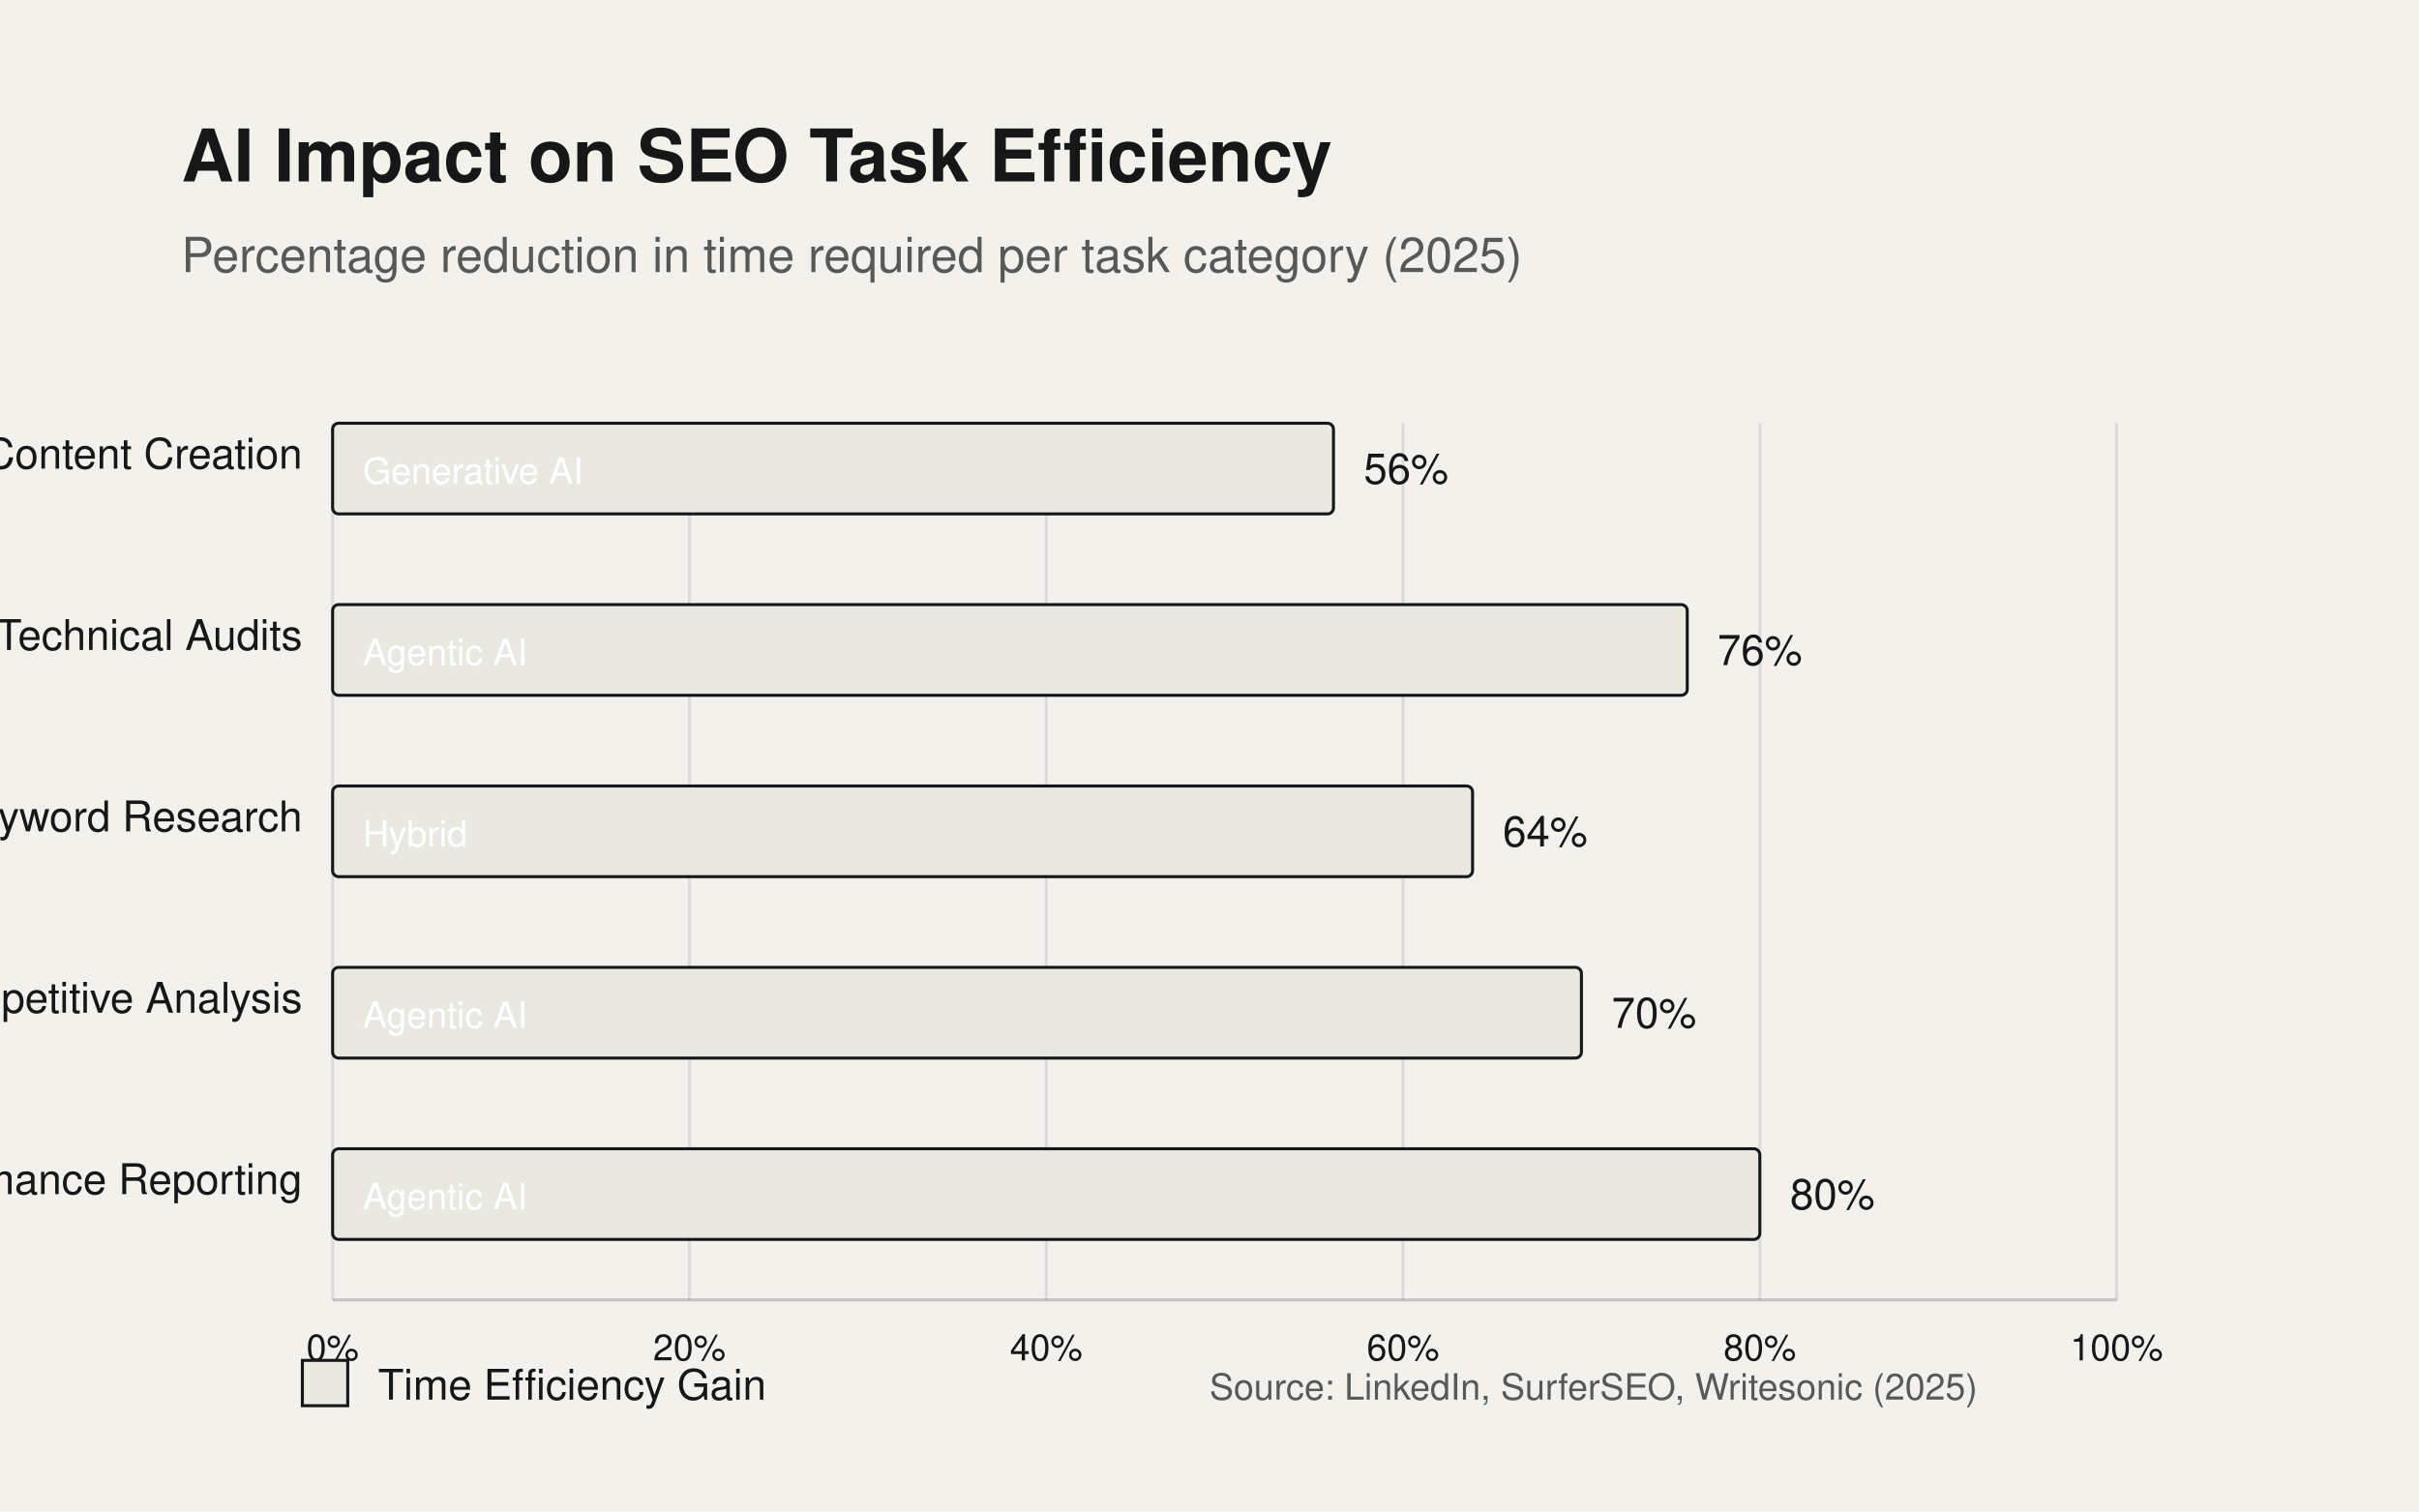
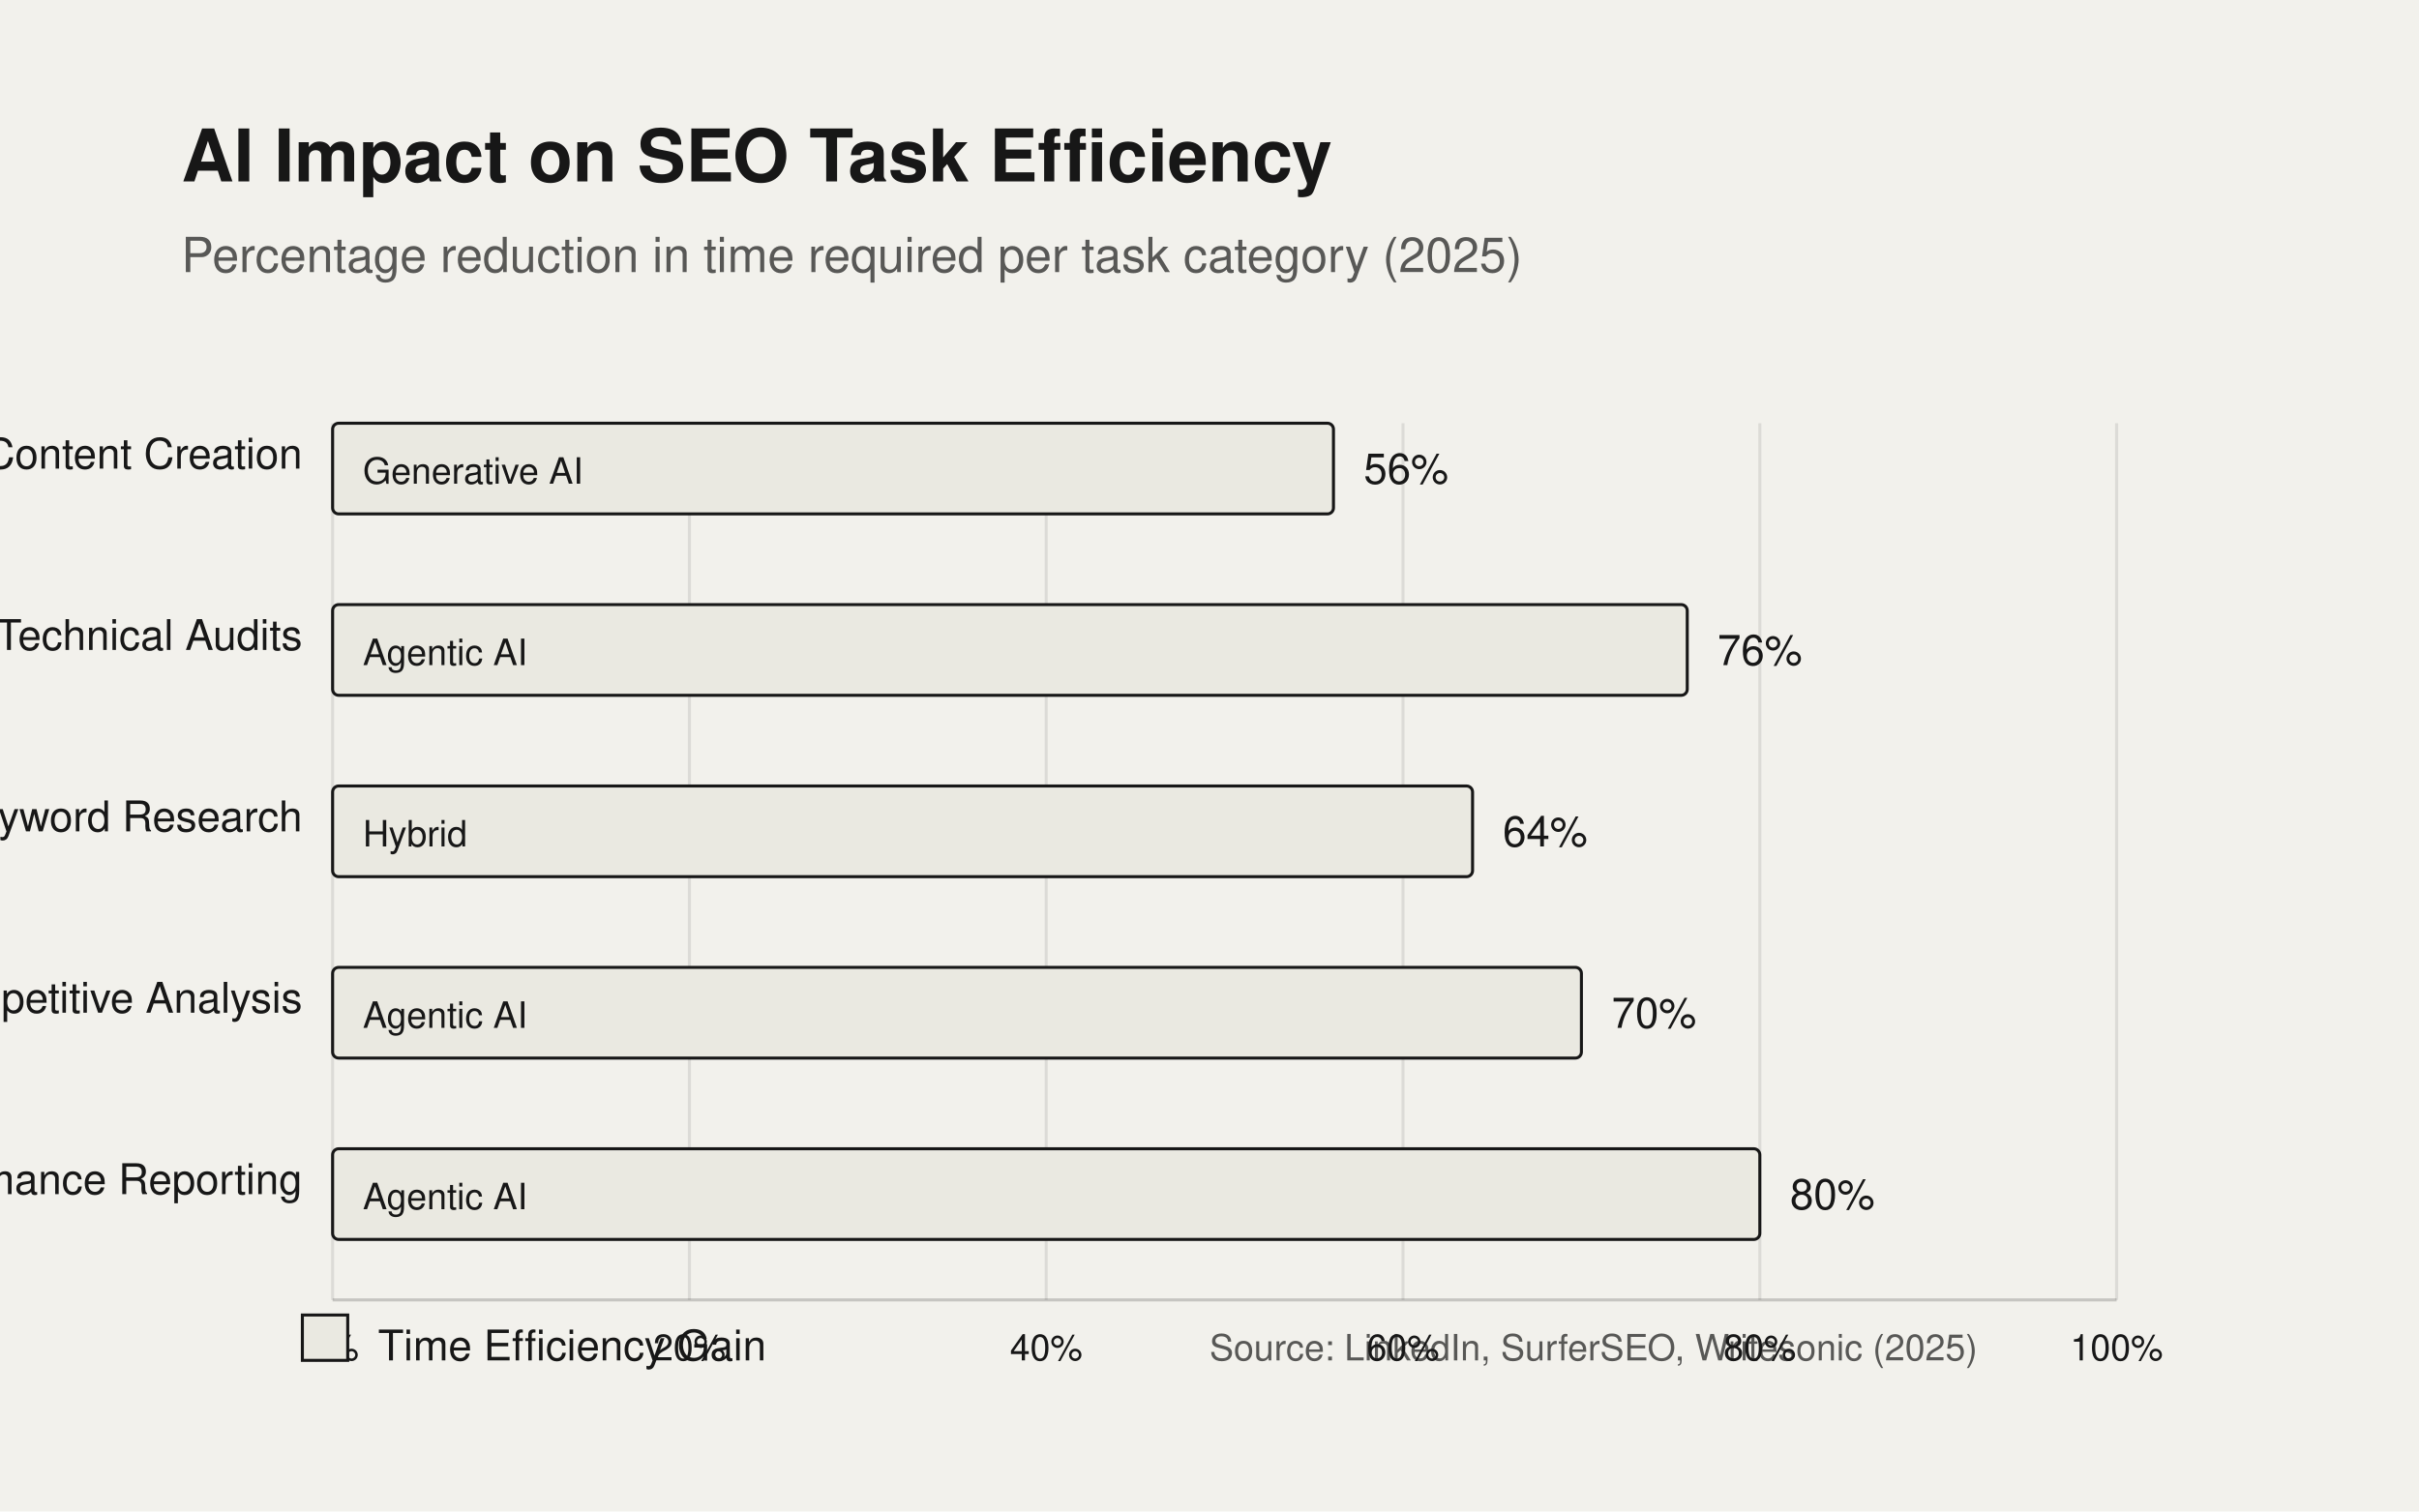
<svg xmlns="http://www.w3.org/2000/svg" viewBox="0 0 800 500">
  <rect width="800" height="500" fill="rgb(242, 241, 236)" />
  <text x="60" y="60" font-family="system-ui, BlinkMacSystemFont, Segoe UI, Helvetica, Arial, sans-serif, Apple Color Emoji, Segoe UI Emoji, Segoe UI Symbol" font-size="24" font-weight="600" fill="rgb(23, 23, 23)">
        AI Impact on SEO Task Efficiency
    </text>
  <text x="60" y="90" font-family="system-ui, BlinkMacSystemFont, Segoe UI, Helvetica, Arial, sans-serif, Apple Color Emoji, Segoe UI Emoji, Segoe UI Symbol" font-size="16" fill="rgb(23, 23, 23)" opacity="0.7">
        Percentage reduction in time required per task category (2025)
    </text>
  <g transform="translate(100, 130)">
    <g font-family="system-ui, BlinkMacSystemFont, Segoe UI, Helvetica, Arial, sans-serif, Apple Color Emoji, Segoe UI Emoji, Segoe UI Symbol" font-size="14" fill="rgb(23, 23, 23)" text-anchor="end">
      <text x="0" y="25">Content Creation</text>
      <text x="0" y="85">Technical Audits</text>
      <text x="0" y="145">Keyword Research</text>
      <text x="0" y="205">Competitive Analysis</text>
      <text x="0" y="265">Performance Reporting</text>
    </g>
    <g transform="translate(10, 300)">
      <line x1="0" y1="0" x2="590" y2="0" stroke="rgb(23, 23, 23)" stroke-opacity="0.2" stroke-width="1" />
      <g font-family="system-ui, BlinkMacSystemFont, Segoe UI, Helvetica, Arial, sans-serif, Apple Color Emoji, Segoe UI Emoji, Segoe UI Symbol" font-size="12" fill="rgb(23, 23, 23)" text-anchor="middle">
        <text x="0" y="20">0%</text>
        <text x="118" y="20">20%</text>
        <text x="236" y="20">40%</text>
        <text x="354" y="20">60%</text>
        <text x="472" y="20">80%</text>
        <text x="590" y="20">100%</text>
      </g>
      <g stroke="rgb(23, 23, 23)" stroke-opacity="0.1" stroke-width="1">
        <line x1="0" y1="0" x2="0" y2="-290" />
        <line x1="118" y1="0" x2="118" y2="-290" />
        <line x1="236" y1="0" x2="236" y2="-290" />
        <line x1="354" y1="0" x2="354" y2="-290" />
        <line x1="472" y1="0" x2="472" y2="-290" />
        <line x1="590" y1="0" x2="590" y2="-290" />
      </g>
    </g>
    <g transform="translate(10, 0)">
      <rect x="0" y="10" width="331" height="30" fill="rgb(234, 233, 225)" stroke="rgb(23, 23, 23)" stroke-width="1" rx="2" />
      <text x="341" y="30" font-family="system-ui, BlinkMacSystemFont, Segoe UI, Helvetica, Arial, sans-serif, Apple Color Emoji, Segoe UI Emoji, Segoe UI Symbol" font-size="14" fill="rgb(23, 23, 23)">56%</text>
-       <text x="10" y="30" font-family="system-ui, BlinkMacSystemFont, Segoe UI, Helvetica, Arial, sans-serif, Apple Color Emoji, Segoe UI Emoji, Segoe UI Symbol" font-size="12" fill="rgb(255, 255, 255)">Generative AI</text>
+       <text x="10" y="30" font-family="system-ui, BlinkMacSystemFont, Segoe UI, Helvetica, Arial, sans-serif, Apple Color Emoji, Segoe UI Emoji, Segoe UI Symbol" font-size="12" fill="rgb(23, 23, 23)">Generative AI</text>
      <rect x="0" y="70" width="448" height="30" fill="rgb(234, 233, 225)" stroke="rgb(23, 23, 23)" stroke-width="1" rx="2" />
      <text x="458" y="90" font-family="system-ui, BlinkMacSystemFont, Segoe UI, Helvetica, Arial, sans-serif, Apple Color Emoji, Segoe UI Emoji, Segoe UI Symbol" font-size="14" fill="rgb(23, 23, 23)">76%</text>
-       <text x="10" y="90" font-family="system-ui, BlinkMacSystemFont, Segoe UI, Helvetica, Arial, sans-serif, Apple Color Emoji, Segoe UI Emoji, Segoe UI Symbol" font-size="12" fill="rgb(255, 255, 255)">Agentic AI</text>
+       <text x="10" y="90" font-family="system-ui, BlinkMacSystemFont, Segoe UI, Helvetica, Arial, sans-serif, Apple Color Emoji, Segoe UI Emoji, Segoe UI Symbol" font-size="12" fill="rgb(23, 23, 23)">Agentic AI</text>
      <rect x="0" y="130" width="377" height="30" fill="rgb(234, 233, 225)" stroke="rgb(23, 23, 23)" stroke-width="1" rx="2" />
      <text x="387" y="150" font-family="system-ui, BlinkMacSystemFont, Segoe UI, Helvetica, Arial, sans-serif, Apple Color Emoji, Segoe UI Emoji, Segoe UI Symbol" font-size="14" fill="rgb(23, 23, 23)">64%</text>
-       <text x="10" y="150" font-family="system-ui, BlinkMacSystemFont, Segoe UI, Helvetica, Arial, sans-serif, Apple Color Emoji, Segoe UI Emoji, Segoe UI Symbol" font-size="12" fill="rgb(255, 255, 255)">Hybrid</text>
+       <text x="10" y="150" font-family="system-ui, BlinkMacSystemFont, Segoe UI, Helvetica, Arial, sans-serif, Apple Color Emoji, Segoe UI Emoji, Segoe UI Symbol" font-size="12" fill="rgb(23, 23, 23)">Hybrid</text>
      <rect x="0" y="190" width="413" height="30" fill="rgb(234, 233, 225)" stroke="rgb(23, 23, 23)" stroke-width="1" rx="2" />
      <text x="423" y="210" font-family="system-ui, BlinkMacSystemFont, Segoe UI, Helvetica, Arial, sans-serif, Apple Color Emoji, Segoe UI Emoji, Segoe UI Symbol" font-size="14" fill="rgb(23, 23, 23)">70%</text>
-       <text x="10" y="210" font-family="system-ui, BlinkMacSystemFont, Segoe UI, Helvetica, Arial, sans-serif, Apple Color Emoji, Segoe UI Emoji, Segoe UI Symbol" font-size="12" fill="rgb(255, 255, 255)">Agentic AI</text>
+       <text x="10" y="210" font-family="system-ui, BlinkMacSystemFont, Segoe UI, Helvetica, Arial, sans-serif, Apple Color Emoji, Segoe UI Emoji, Segoe UI Symbol" font-size="12" fill="rgb(23, 23, 23)">Agentic AI</text>
      <rect x="0" y="250" width="472" height="30" fill="rgb(234, 233, 225)" stroke="rgb(23, 23, 23)" stroke-width="1" rx="2" />
      <text x="482" y="270" font-family="system-ui, BlinkMacSystemFont, Segoe UI, Helvetica, Arial, sans-serif, Apple Color Emoji, Segoe UI Emoji, Segoe UI Symbol" font-size="14" fill="rgb(23, 23, 23)">80%</text>
-       <text x="10" y="270" font-family="system-ui, BlinkMacSystemFont, Segoe UI, Helvetica, Arial, sans-serif, Apple Color Emoji, Segoe UI Emoji, Segoe UI Symbol" font-size="12" fill="rgb(255, 255, 255)">Agentic AI</text>
+       <text x="10" y="270" font-family="system-ui, BlinkMacSystemFont, Segoe UI, Helvetica, Arial, sans-serif, Apple Color Emoji, Segoe UI Emoji, Segoe UI Symbol" font-size="12" fill="rgb(23, 23, 23)">Agentic AI</text>
    </g>
  </g>
  <g transform="translate(100, 450)">
-     <rect x="0" y="0" width="15" height="15" fill="rgb(234, 233, 225)" stroke="rgb(23, 23, 23)" stroke-width="1" />
-     <text x="25" y="13" font-family="system-ui, BlinkMacSystemFont, Segoe UI, Helvetica, Arial, sans-serif, Apple Color Emoji, Segoe UI Emoji, Segoe UI Symbol" font-size="14" fill="rgb(23, 23, 23)">Time Efficiency Gain</text>
-     <text x="300" y="13" font-family="system-ui, BlinkMacSystemFont, Segoe UI, Helvetica, Arial, sans-serif, Apple Color Emoji, Segoe UI Emoji, Segoe UI Symbol" font-size="12" fill="rgb(23, 23, 23)" opacity="0.7">
+     <rect x="0" y="-15" width="15" height="15" fill="rgb(234, 233, 225)" stroke="rgb(23, 23, 23)" stroke-width="1" />
+     <text x="25" y="0" font-family="system-ui, BlinkMacSystemFont, Segoe UI, Helvetica, Arial, sans-serif, Apple Color Emoji, Segoe UI Emoji, Segoe UI Symbol" font-size="14" fill="rgb(23, 23, 23)">Time Efficiency Gain</text>
+     <text x="300" y="0" font-family="system-ui, BlinkMacSystemFont, Segoe UI, Helvetica, Arial, sans-serif, Apple Color Emoji, Segoe UI Emoji, Segoe UI Symbol" font-size="12" fill="rgb(23, 23, 23)" opacity="0.7">
            Source: LinkedIn, SurferSEO, Writesonic (2025)
        </text>
  </g>
</svg>
